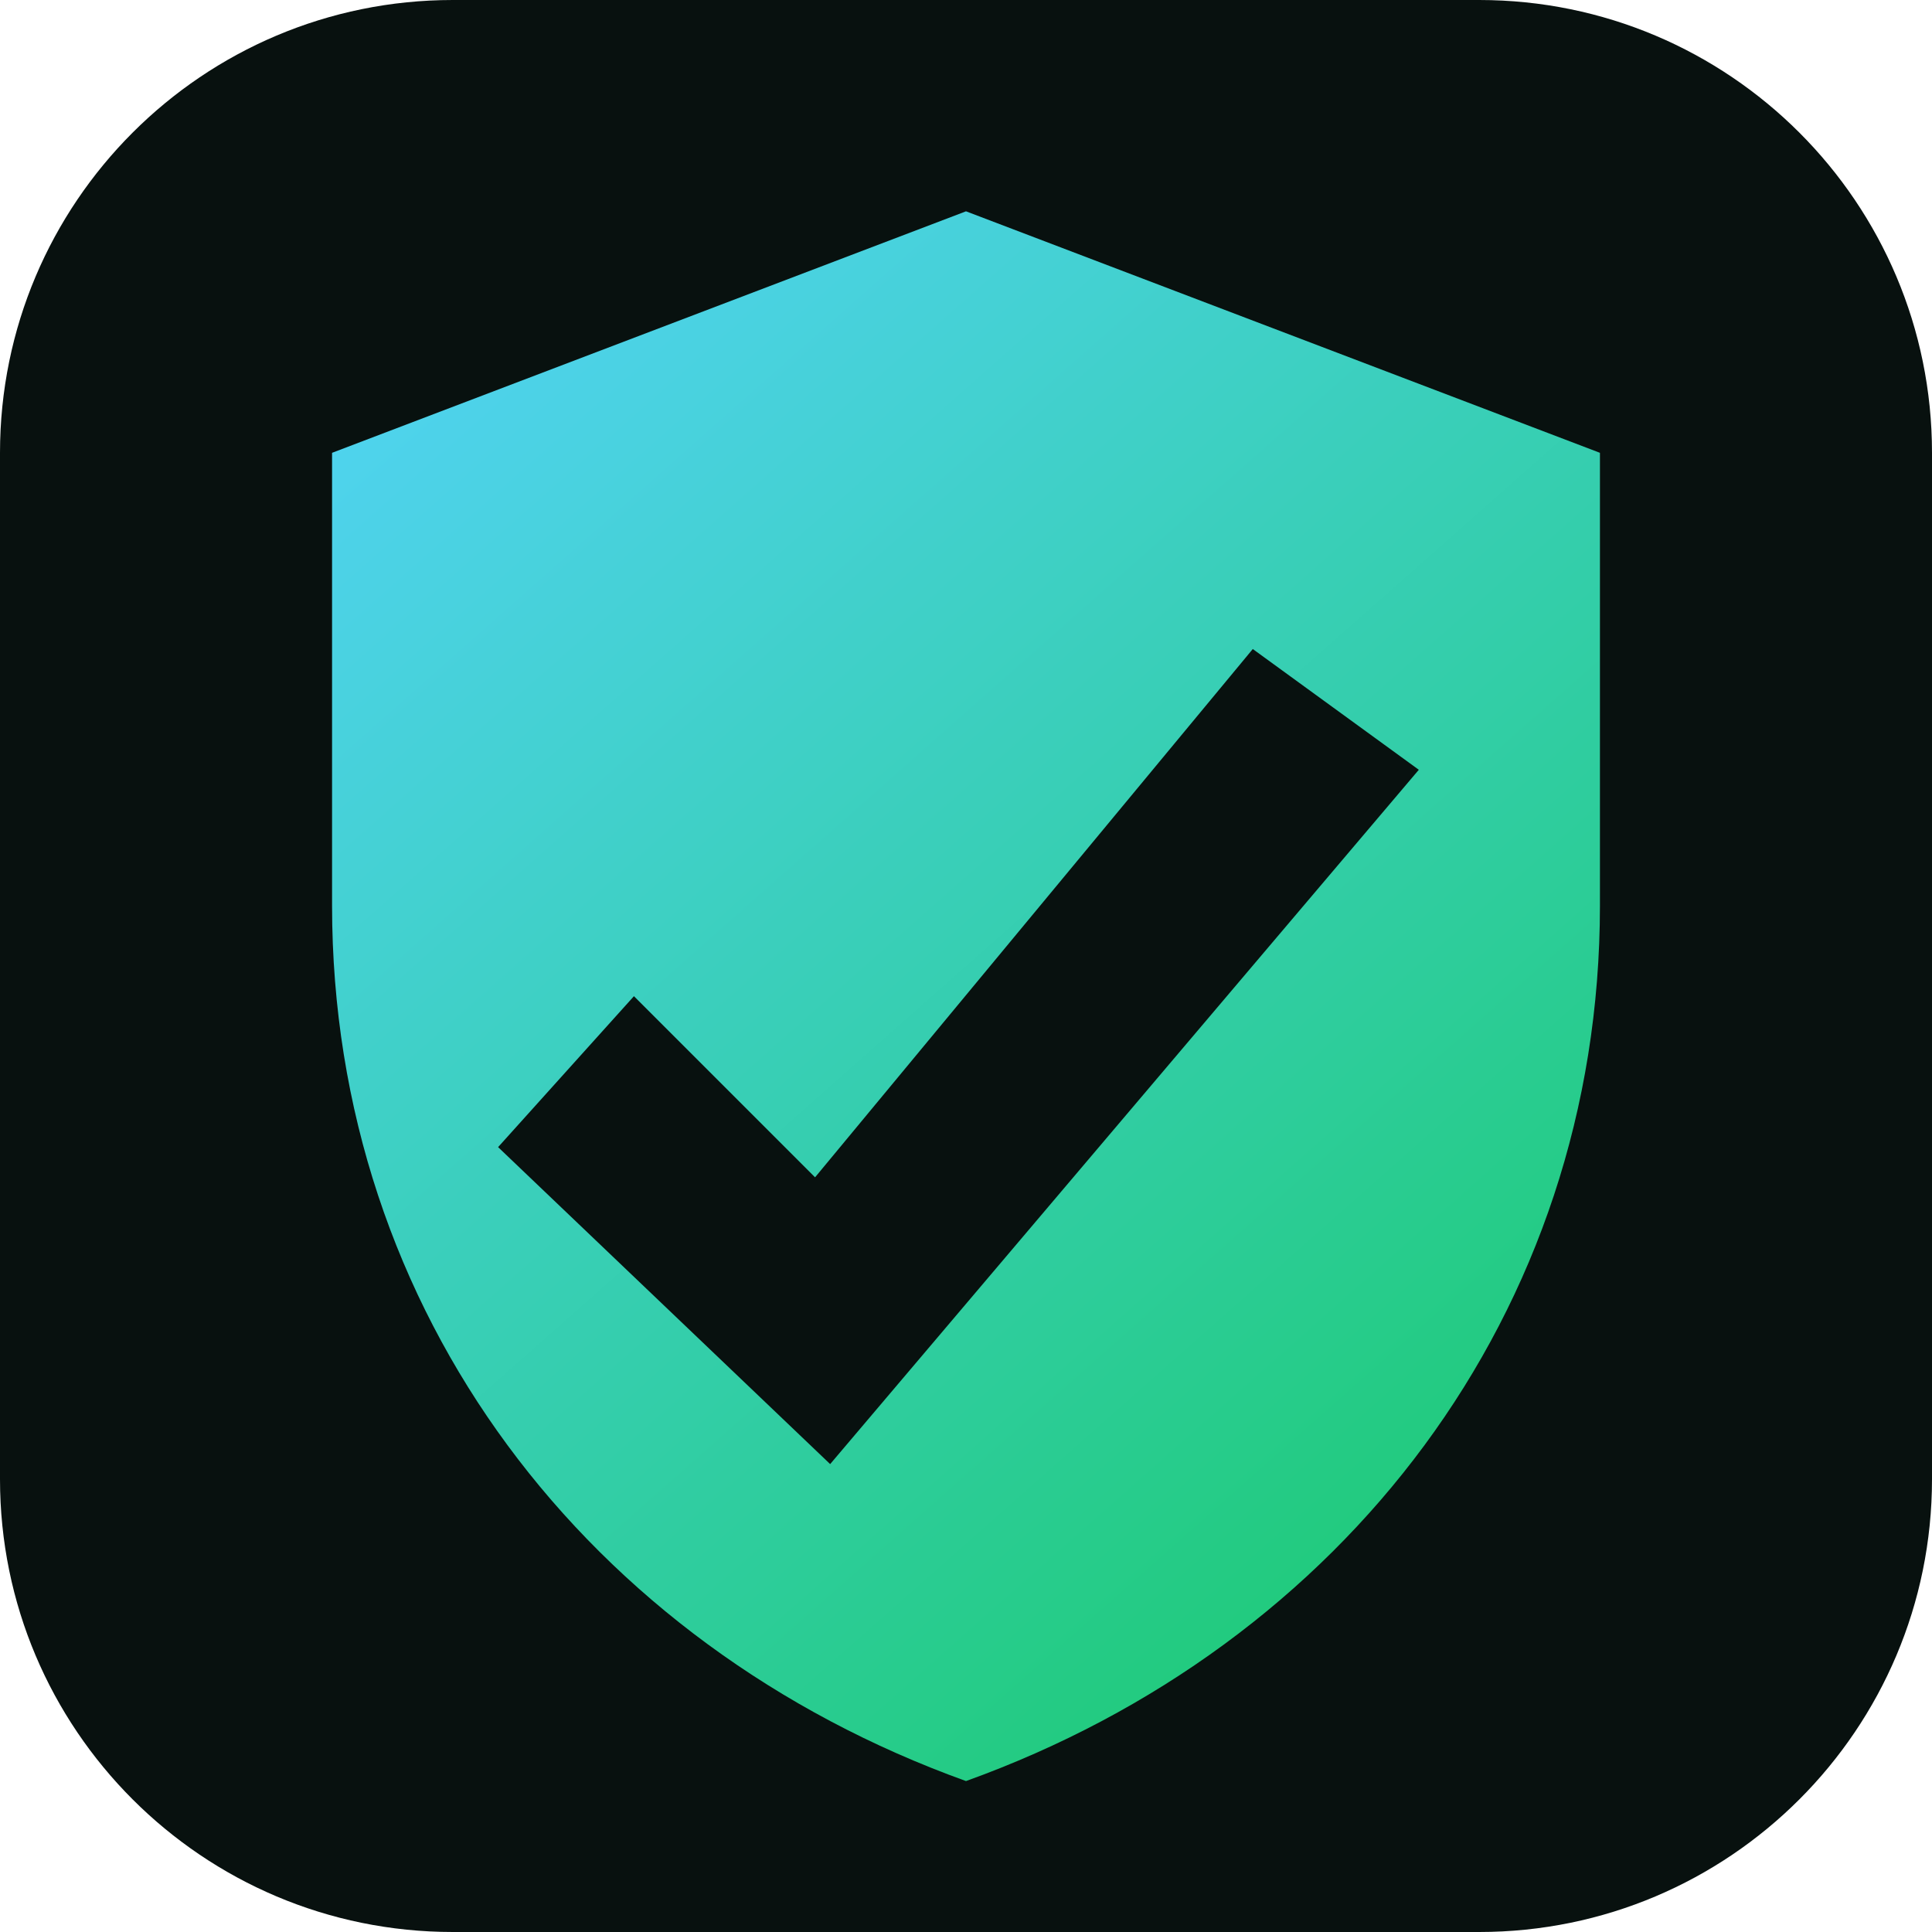
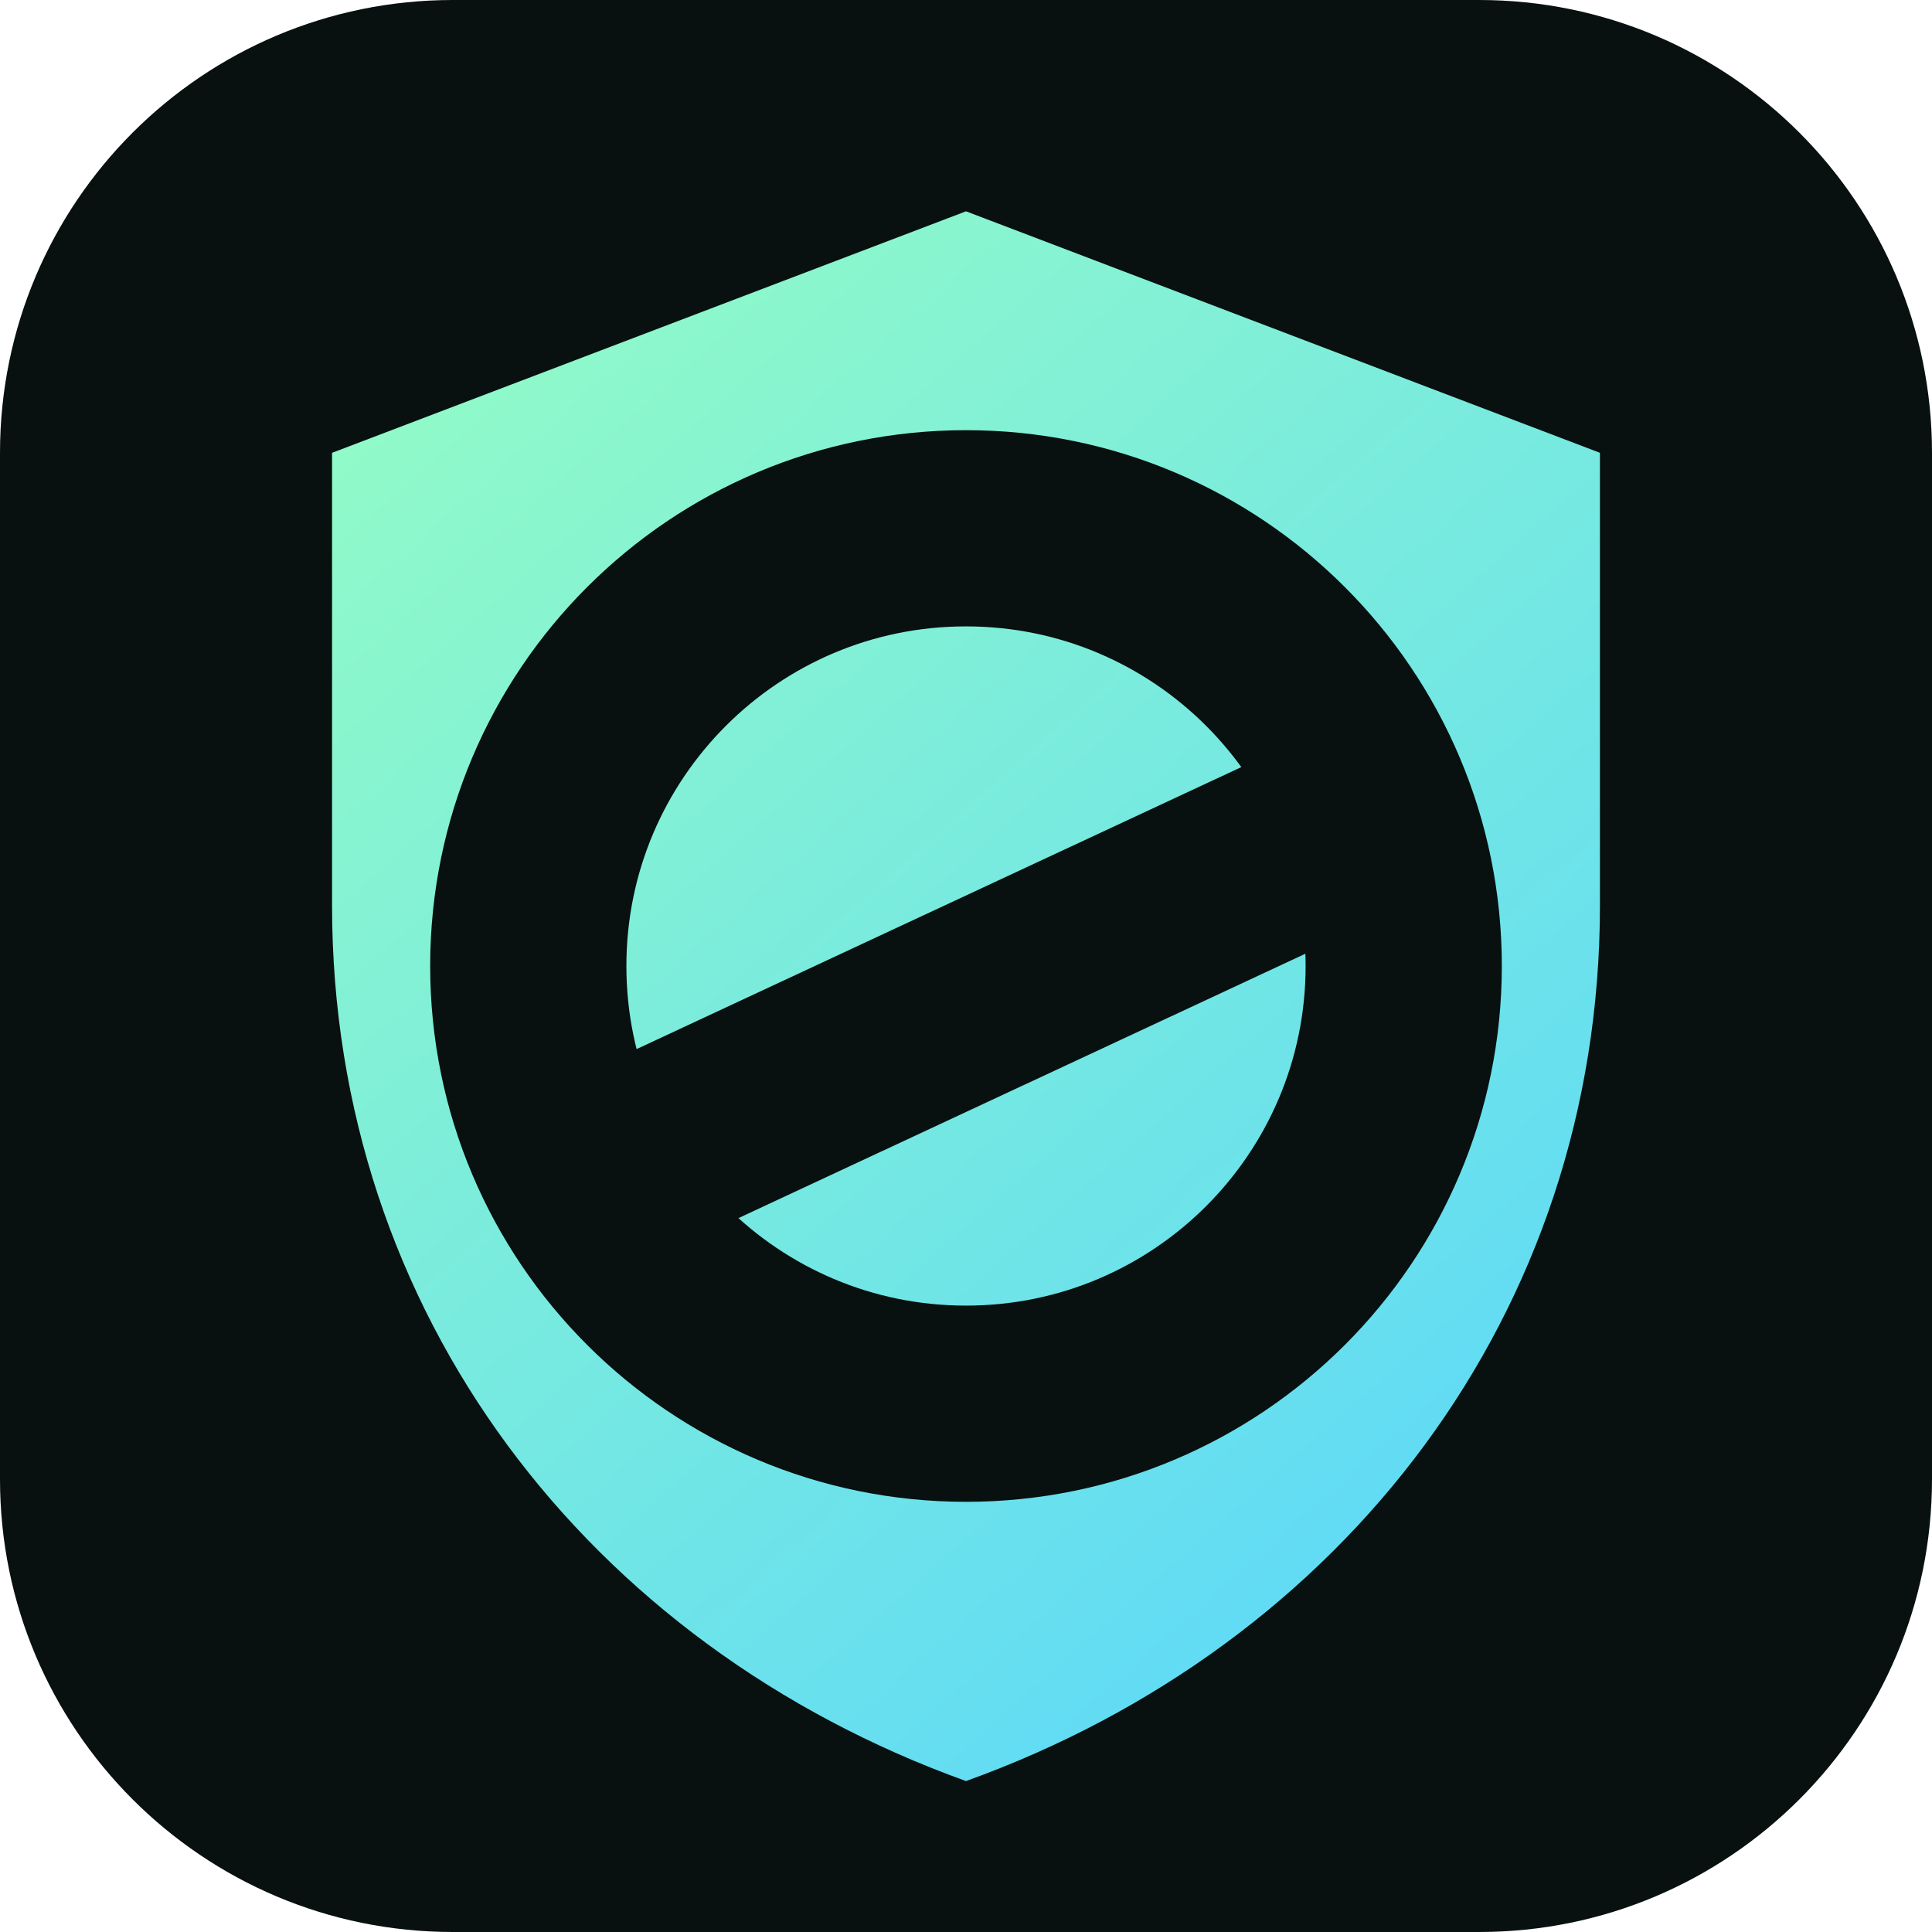
<svg xmlns="http://www.w3.org/2000/svg" viewBox="0 0 128 128">
  <defs>
    <linearGradient id="g" x1="18" x2="110" y1="12" y2="116" gradientUnits="userSpaceOnUse">
-       <stop stop-color="#56d4ff" />
-       <stop offset="1" stop-color="#17c964" />
+       <stop stop-color="#98ffc1" />
+       <stop offset="1" stop-color="#56d4ff" />
    </linearGradient>
  </defs>
  <rect width="128" height="128" rx="30" fill="#08110f" />
  <path fill="url(#g)" d="M64 14 106 30v30c0 27-17 49-42 58-25-9-42-31-42-58V30l42-16Z" />
-   <path fill="#08110f" d="M83 43 54 78 42 66l-9 10 22 21 39-46-11-8Z" />
+   <circle cx="64" cy="64" r="29" fill="none" stroke="#08110f" stroke-width="13" />
+   <path fill="#08110f" d="M35 60h58v13H35z" transform="rotate(-25 64 66.5)" />
</svg>
